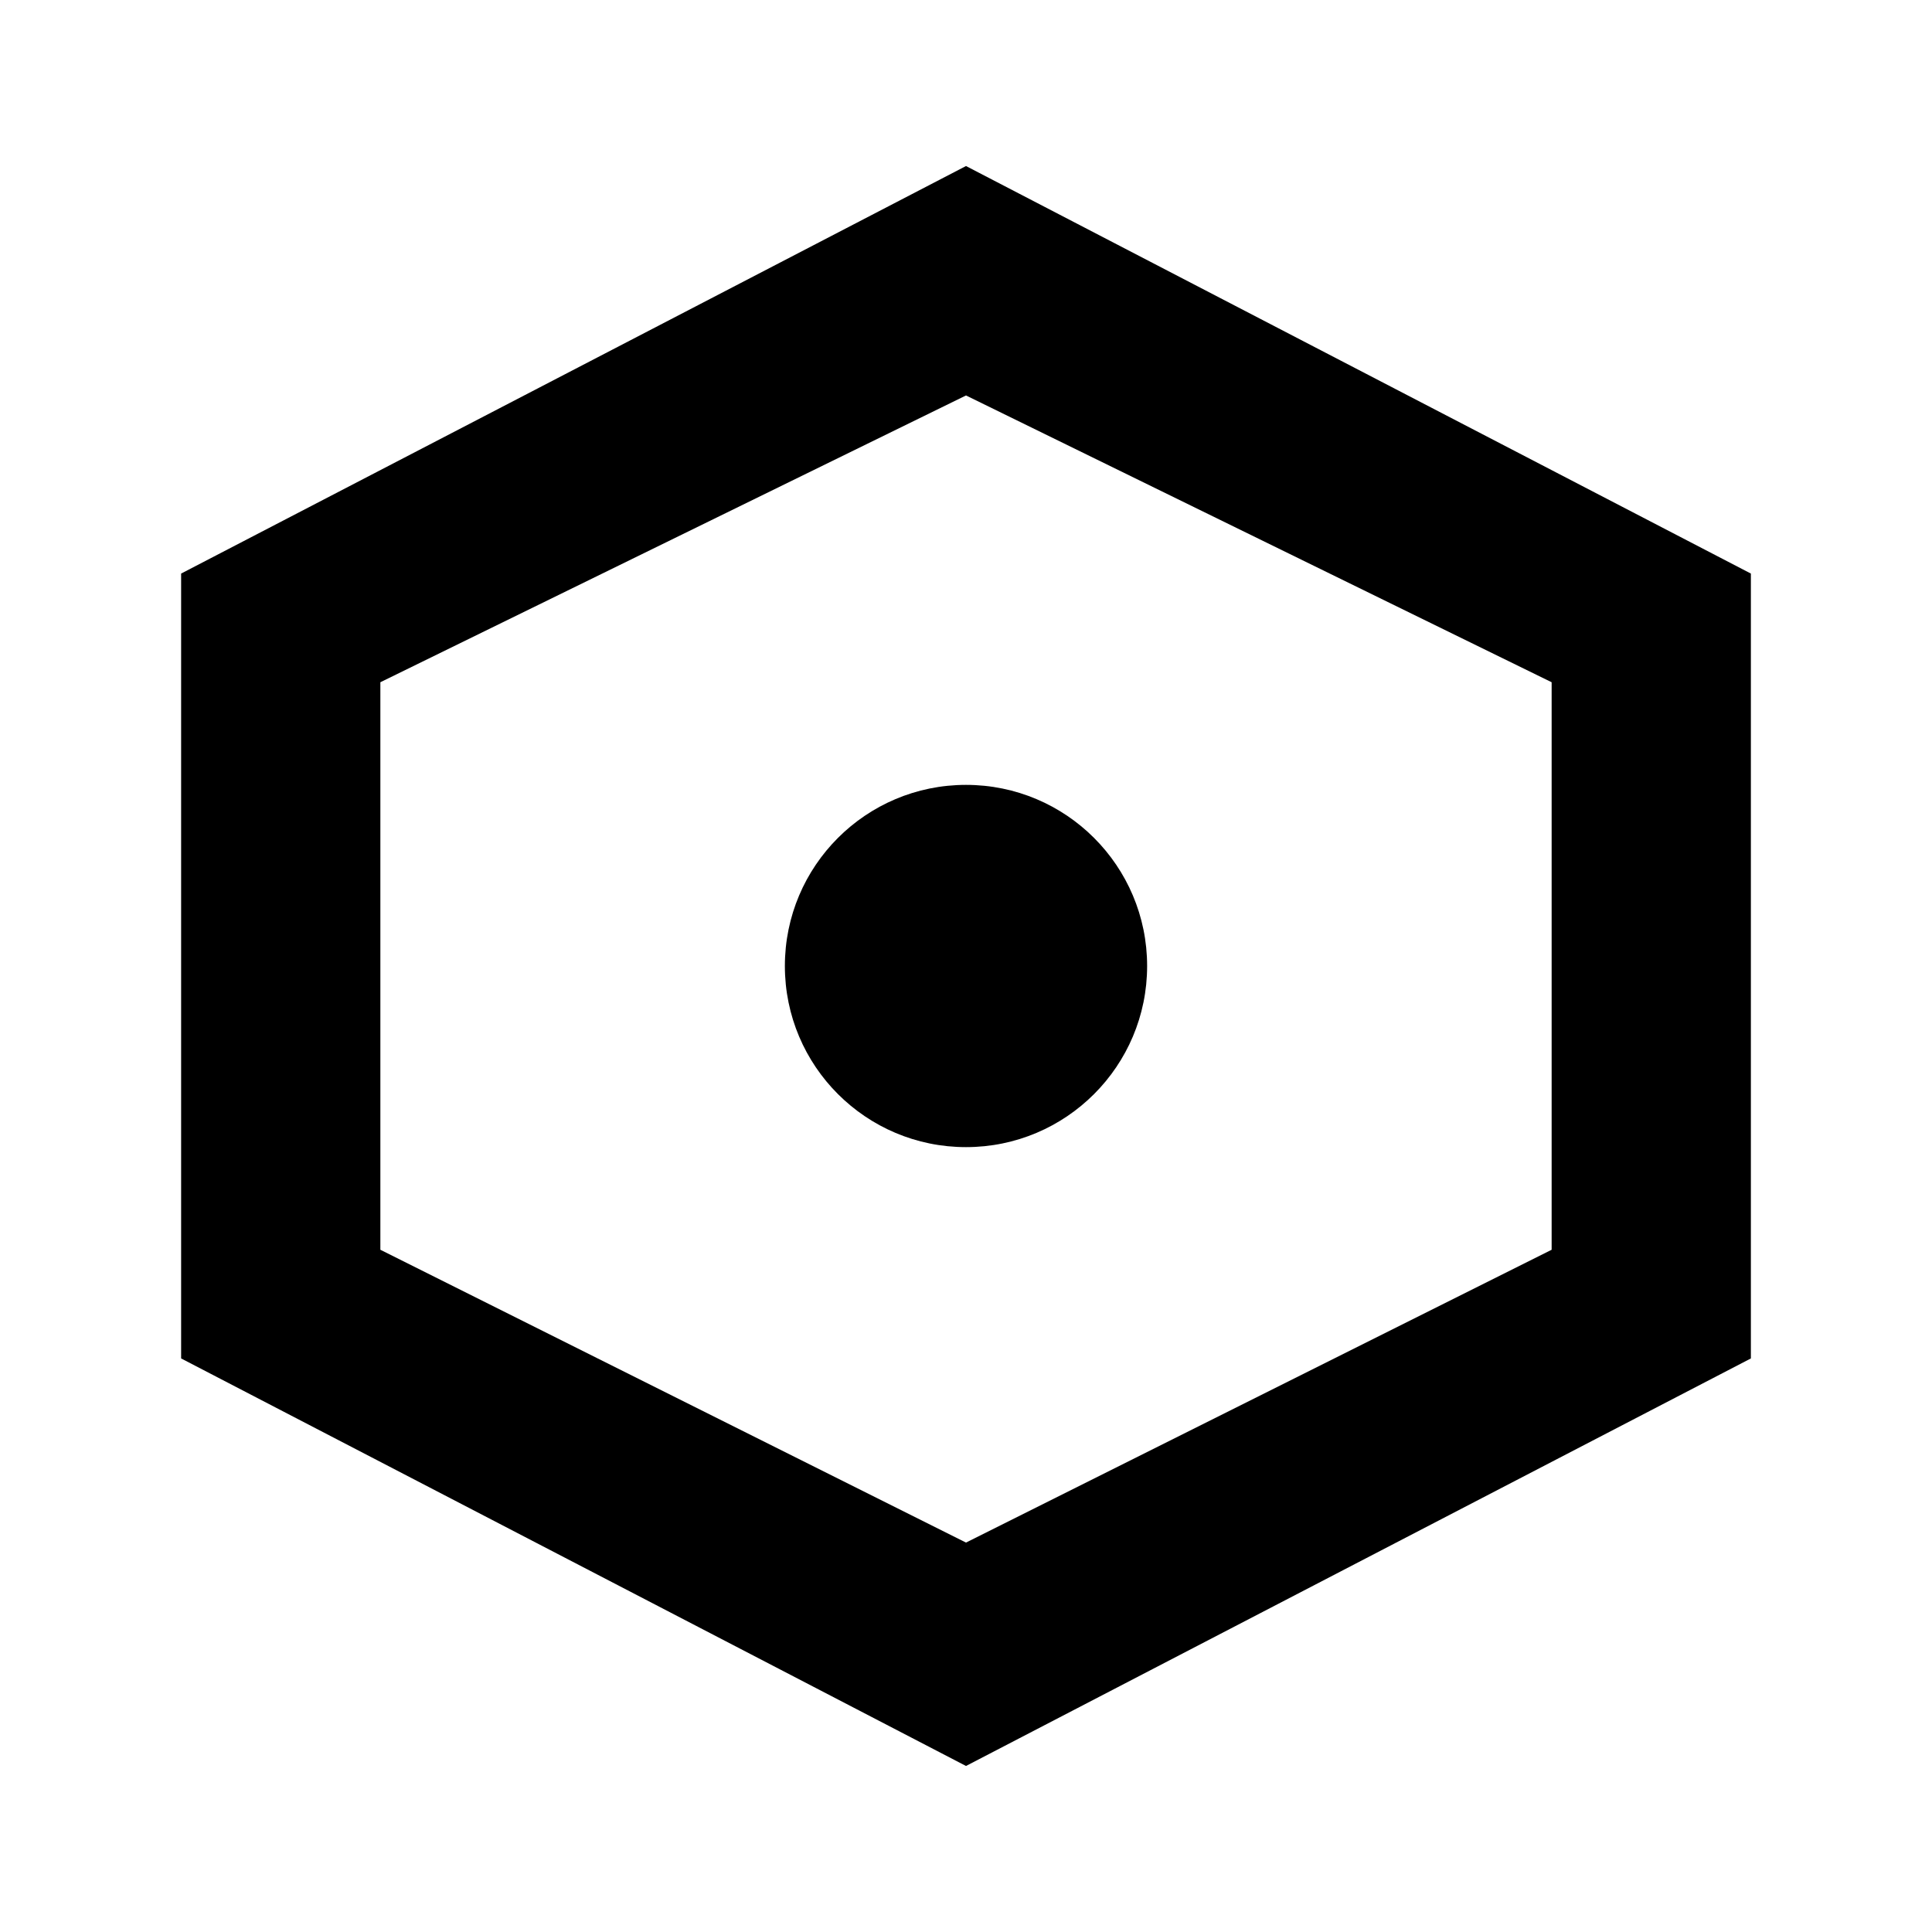
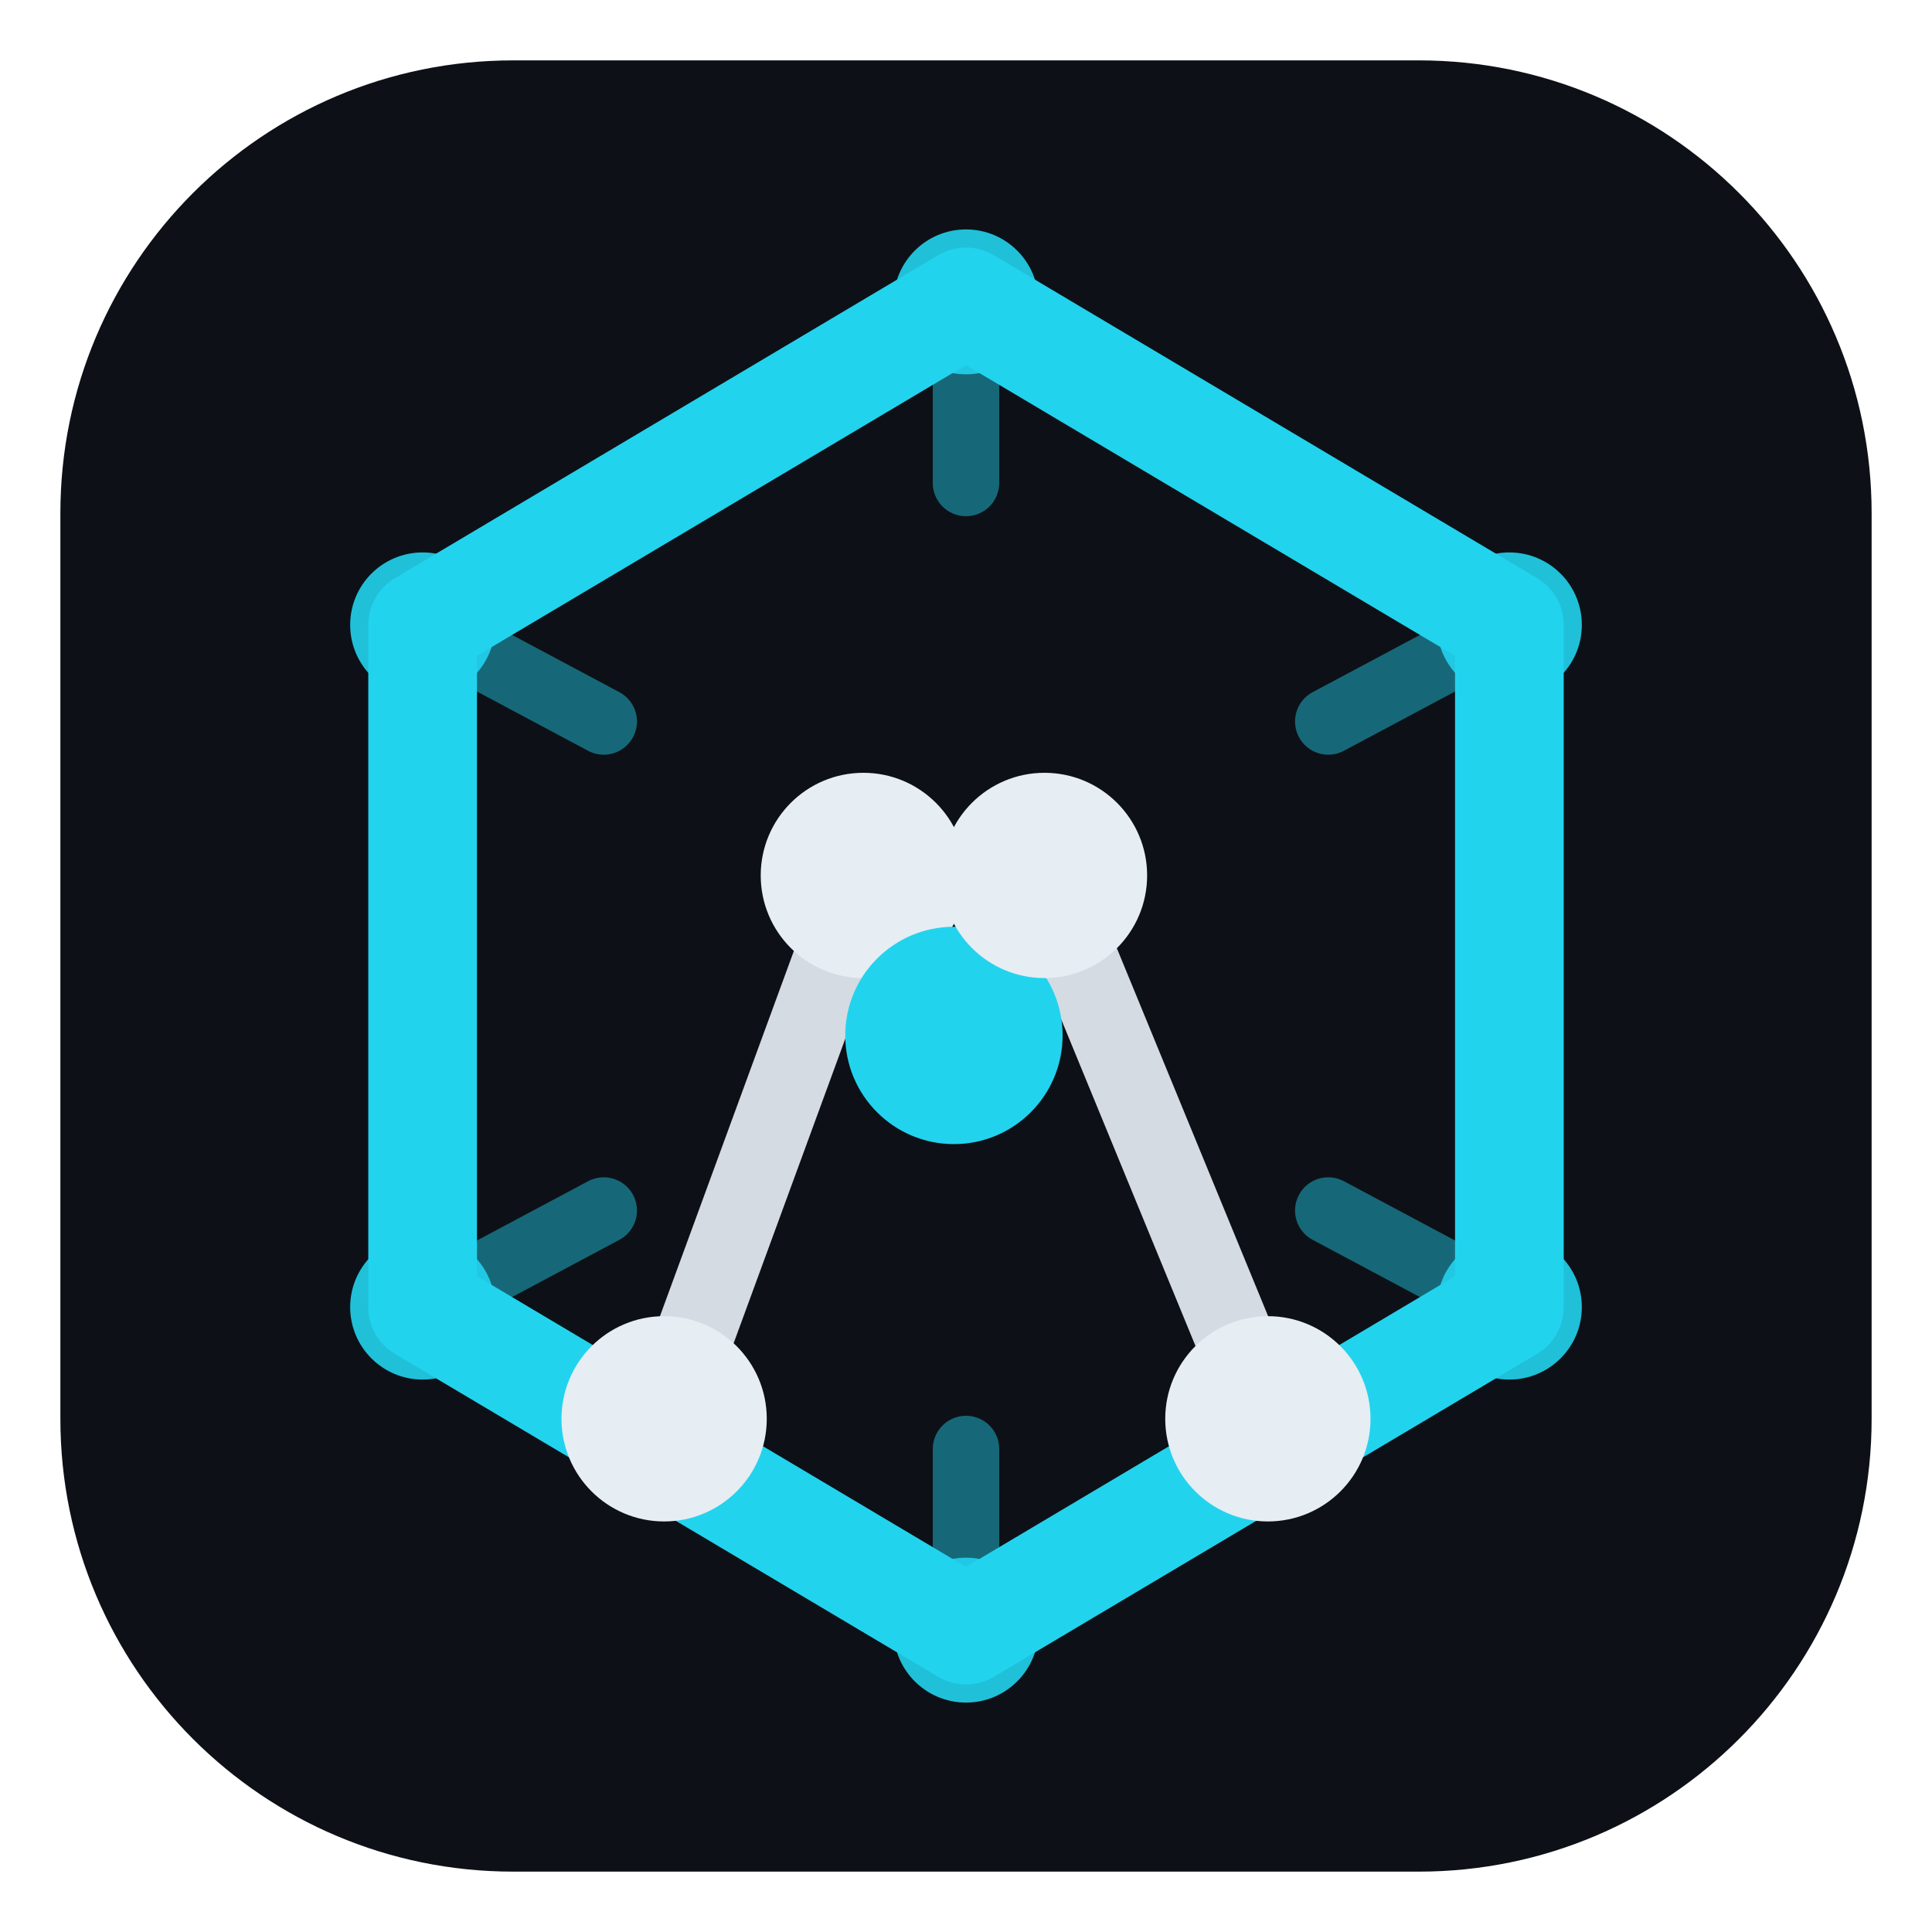
- <svg xmlns="http://www.w3.org/2000/svg" viewBox="0 0 64 64" width="64" height="64" fill="none" role="img" aria-label="Web3 Learning Wiki">
-   <path fill="currentColor" fill-rule="evenodd" clip-rule="evenodd" d="M32 5.5 58 19v26L32 58.5 6 45V19L32 5.5Zm0 7.6L12.6 22.6v18.8L32 51.1l19.4-9.7V22.6L32 13.1ZM32 26a6 6 0 1 0 0 12 6 6 0 0 0 0-12Z" />
+ <svg xmlns="http://www.w3.org/2000/svg" viewBox="0 0 64 64" width="64" height="64" role="img" aria-label="Web3 Learning Wiki">
+   <rect x="2" y="2" width="60" height="60" rx="15" fill="#0d1117" />
+   <g fill="none" stroke-linecap="round" stroke-linejoin="round">
+     <path d="M32 10 50 20.7V43.3L32 54 14 43.3V20.7L32 10Z" stroke="#22d3ee" stroke-width="3.6" />
+     <path d="M32 10v6M50 20.7l-6 3.2M50 43.3l-6-3.2M32 54v-6M14 43.3l6-3.2M14 20.7l6 3.2" stroke="#22d3ee" stroke-width="2.2" opacity=".45" />
+     <path d="M22 47 28.6 29l3 5.3 3-5.3 7.4 18" stroke="#e6edf3" stroke-width="2.6" opacity=".92" />
+   </g>
+   <g fill="#e6edf3">
+     <circle cx="22" cy="47" r="3.4" />
+     <circle cx="28.6" cy="29" r="3.4" />
+     <circle cx="31.6" cy="34.3" r="3.6" fill="#22d3ee" />
+     <circle cx="34.6" cy="29" r="3.4" />
+     <circle cx="42" cy="47" r="3.4" />
+   </g>
+   <g fill="#22d3ee" opacity=".9">
+     <circle cx="32" cy="10" r="2.4" />
+     <circle cx="50" cy="20.7" r="2.4" />
+     <circle cx="50" cy="43.3" r="2.4" />
+     <circle cx="32" cy="54" r="2.4" />
+     <circle cx="14" cy="43.3" r="2.4" />
+     <circle cx="14" cy="20.7" r="2.4" />
+   </g>
</svg>
